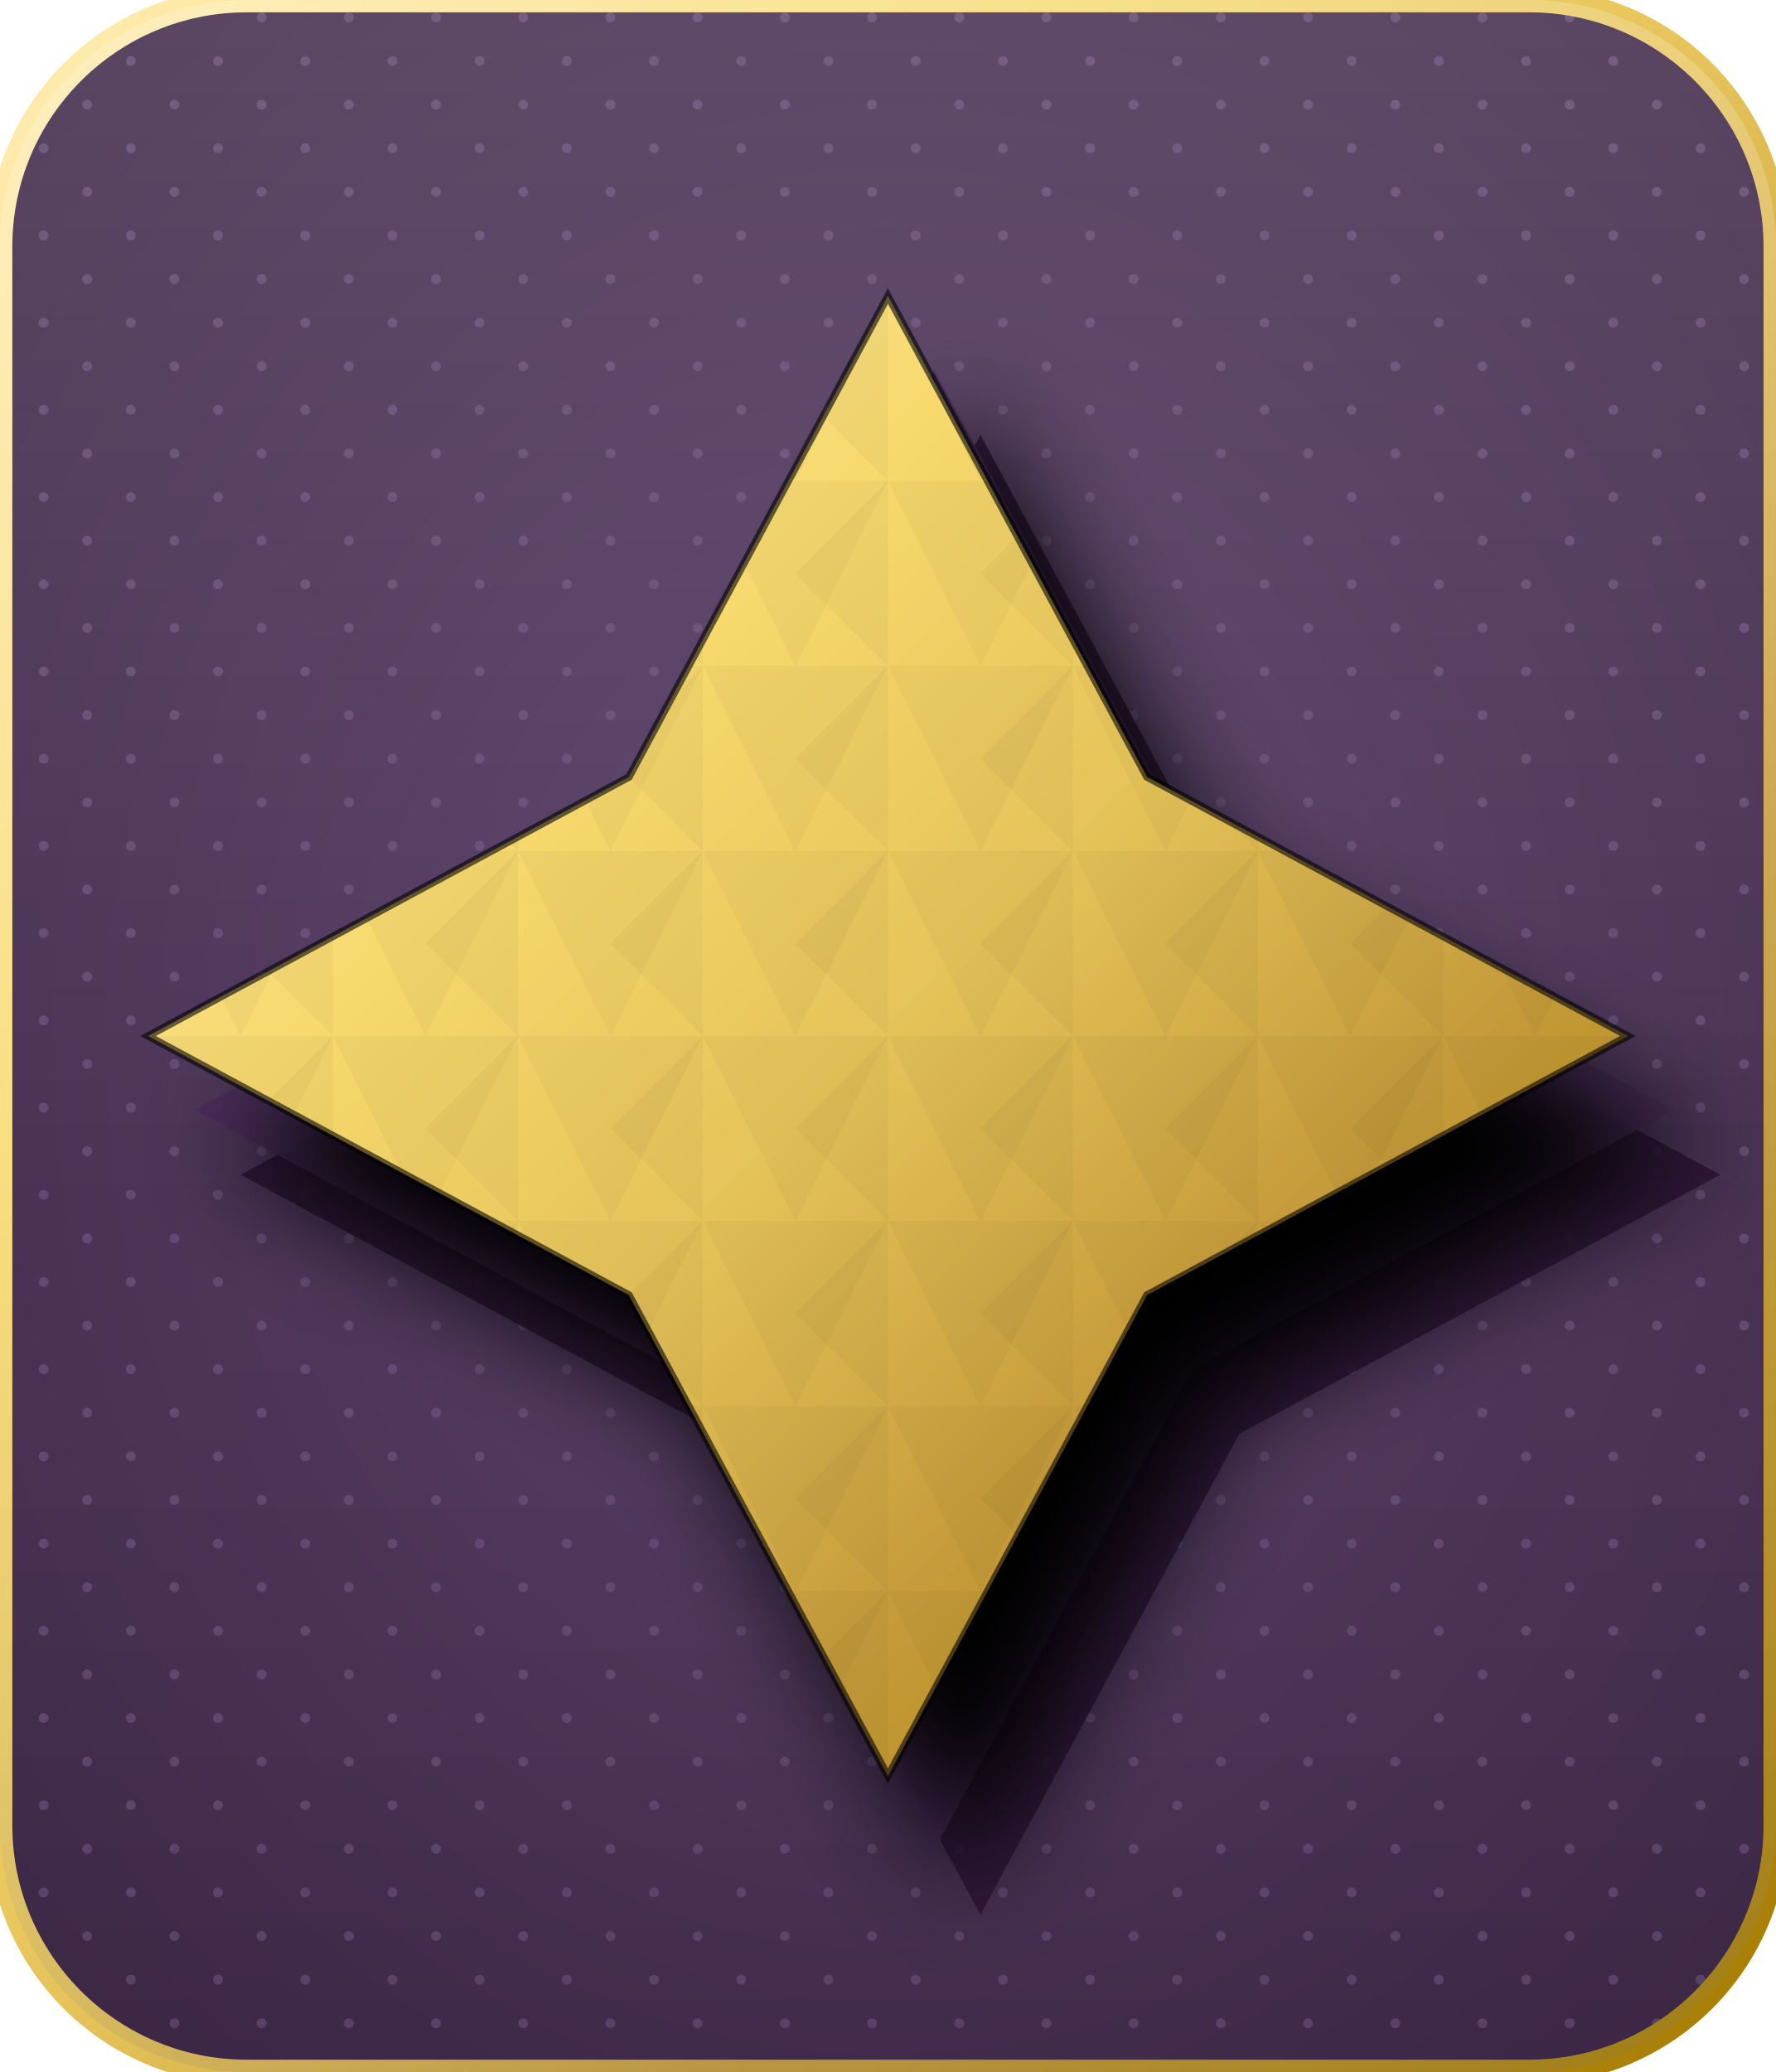
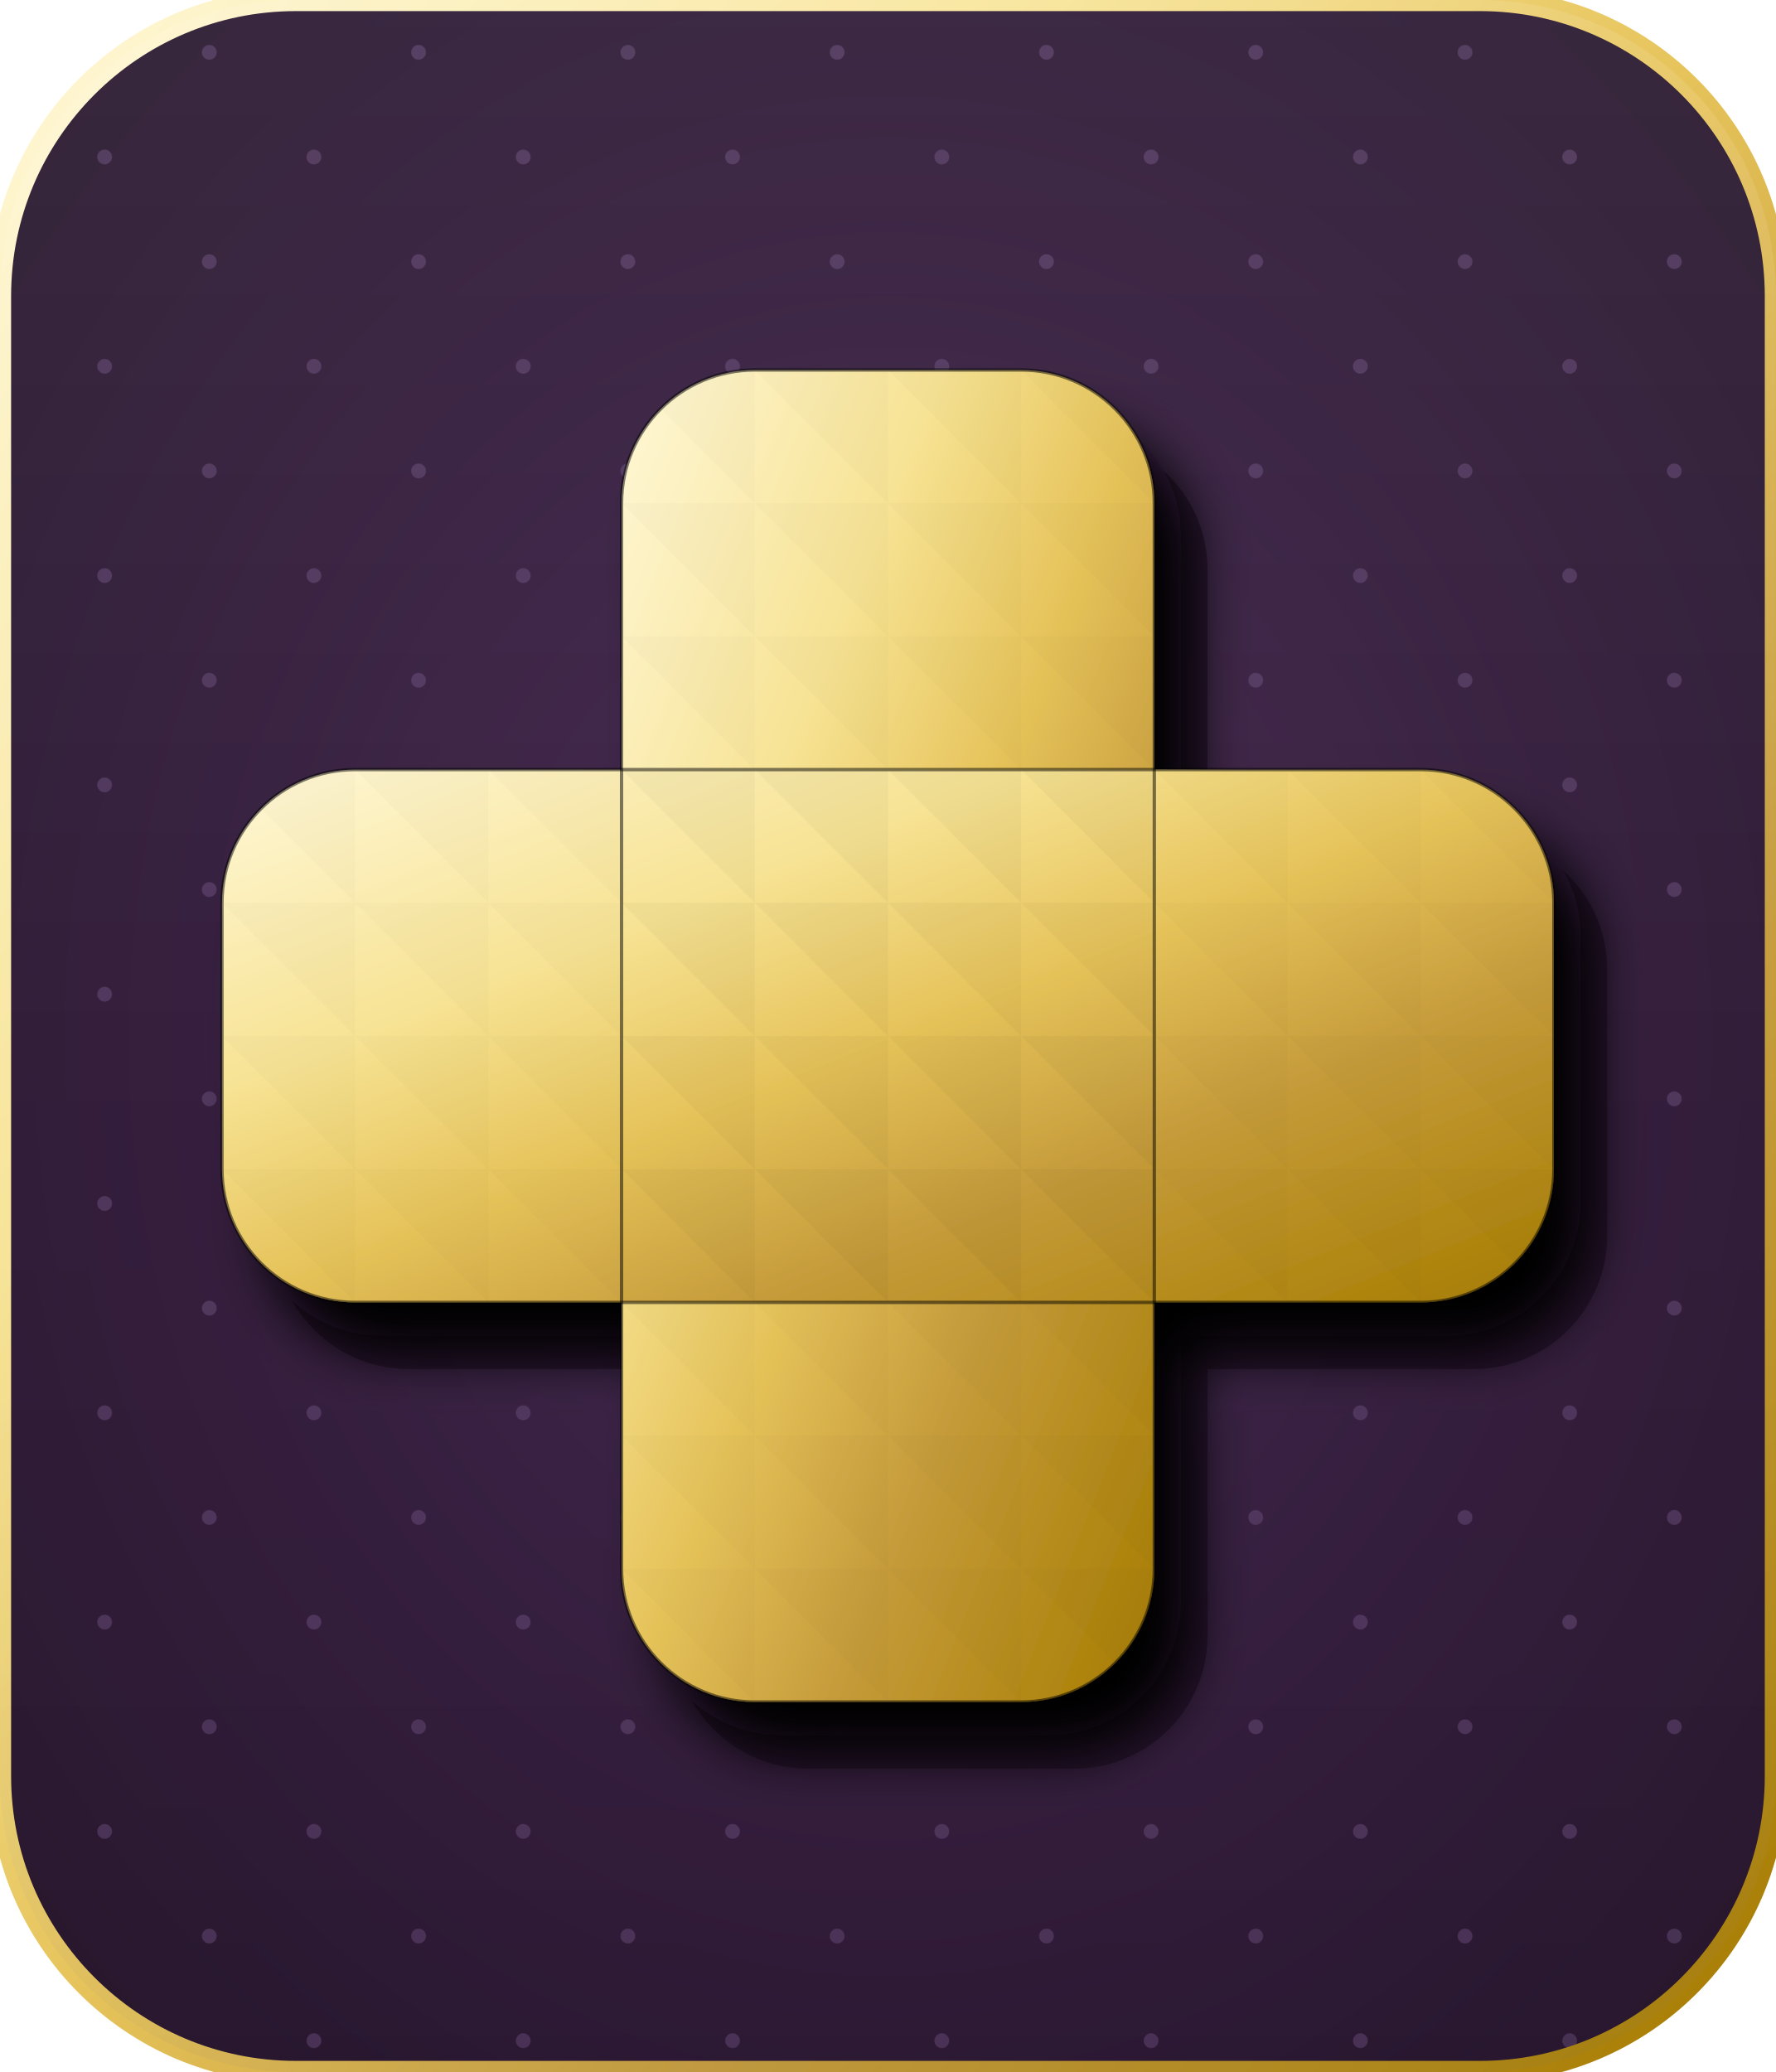
- <svg xmlns="http://www.w3.org/2000/svg" width="288" height="336" viewBox="0 0 288 336">
+ <svg xmlns="http://www.w3.org/2000/svg" width="240" height="280" viewBox="0 0 240 280">
  <defs>
-     <linearGradient id="luxuryGold" x1="0%" y1="0%" x2="100%" y2="100%">
-       <stop offset="0%" stop-color="#ffecb3" />
-       <stop offset="30%" stop-color="#f7d96e" />
+     <linearGradient id="gold" x1="0%" y1="0%" x2="100%" y2="100%">
+       <stop offset="0%" stop-color="#fff8d8" />
+       <stop offset="30%" stop-color="#f7e394" />
      <stop offset="50%" stop-color="#e6c35a" />
      <stop offset="70%" stop-color="#c59b3a" />
      <stop offset="100%" stop-color="#a67c00" />
    </linearGradient>
-     <radialGradient id="luxuryVelvet" cx="50%" cy="50%" r="80%">
-       <stop offset="0%" stop-color="#4b2e5c" />
-       <stop offset="50%" stop-color="#3a1f47" />
-       <stop offset="100%" stop-color="#2a1233" />
+     <pattern id="dottedPattern" patternUnits="userSpaceOnUse" width="20" height="20" patternTransform="rotate(45)">
+       <circle cx="5" cy="5" r="1" fill="#5a3d6b" opacity="0.6" />
+     </pattern>
+     <radialGradient id="velvet" cx="50%" cy="50%" r="80%">
+       <stop offset="0%" stop-color="#3b1f47" />
+       <stop offset="50%" stop-color="#2a1233" />
+       <stop offset="100%" stop-color="#1a0c1f" />
    </radialGradient>
-     <linearGradient id="luxuryShine" x1="0" y1="0" x2="1" y2="1" gradientTransform="rotate(45)">
-       <stop offset="0%" stop-color="#ffffff" stop-opacity="0.2" />
-       <stop offset="40%" stop-color="#ffffff" stop-opacity="0.1" />
-       <stop offset="100%" stop-color="#000000" stop-opacity="0.2" />
+     <linearGradient id="shine" x1="0" y1="0" x2="1" y2="1" gradientTransform="rotate(45)">
+       <stop offset="0%" stop-color="#ffffff" stop-opacity="0.1" />
+       <stop offset="40%" stop-color="#ffffff" stop-opacity="0.05" />
+       <stop offset="100%" stop-color="#000000" stop-opacity="0.1" />
    </linearGradient>
-     <filter id="luxuryShadow" x="-50%" y="-50%" width="200%" height="200%">
-       <feOffset result="offOut" in="SourceAlpha" dx="8" dy="12" />
-       <feGaussianBlur result="blurOut" in="offOut" stdDeviation="6" />
+     <filter id="deepShadow" x="-50%" y="-50%" width="200%" height="200%">
+       <feOffset result="offOut" in="SourceAlpha" dx="6" dy="8" />
+       <feGaussianBlur result="blurOut" in="offOut" stdDeviation="4" />
      <feBlend in="SourceGraphic" in2="blurOut" mode="normal" />
    </filter>
-     <pattern id="luxuryDots" patternUnits="userSpaceOnUse" width="10" height="10" patternTransform="rotate(45)">
-       <circle cx="2" cy="2" r="0.8" fill="#5a3d6b" opacity="0.8" />
-     </pattern>
-     <pattern id="luxuryFacets" patternUnits="userSpaceOnUse" width="20" height="20">
-       <path d="M0,0 L20,0 L10,20 Z" fill="#000000" opacity="0.05" />
-       <path d="M20,0 L20,20 L10,10 Z" fill="#000000" opacity="0.05" />
+     <pattern id="facetPattern" patternUnits="userSpaceOnUse" width="20" height="20">
+       <path d="M0,0 L20,0 L10,10 Z" fill="#000000" opacity="0.03" />
+       <path d="M20,0 L20,20 L10,10 Z" fill="#000000" opacity="0.03" />
    </pattern>
  </defs>
-   <rect width="288" height="336" rx="40" ry="40" fill="url(#luxuryVelvet)" />
-   <rect width="288" height="336" rx="40" ry="40" fill="url(#luxuryDots)" />
-   <rect width="288" height="336" rx="40" ry="40" fill="none" stroke="url(#luxuryGold)" stroke-width="4" />
-   <rect width="288" height="336" rx="40" ry="40" fill="url(#luxuryShine)" />
-   <g transform="translate(144,168) scale(1.5)">
-     <path d="M0,-80 L28,-28 L80,0 L28,28 L0,80 L-28,28 L-80,0 L-28,-28 Z" fill="#2a1233" opacity="0.8" transform="translate(10,15)" />
-     <path d="M0,-80 L28,-28 L80,0 L28,28 L0,80 L-28,28 L-80,0 L-28,-28 Z" fill="#4b2e5c" opacity="0.9" transform="translate(5,8)" />
-     <path d="M0,-80 L28,-28 L80,0 L28,28 L0,80 L-28,28 L-80,0 L-28,-28 Z" fill="url(#luxuryGold)" filter="url(#luxuryShadow)" />
-     <circle cx="0" cy="0" r="40" fill="transparent" stroke="none" />
-     <path d="M0,-80 L28,-28 L80,0 L28,28 L0,80 L-28,28 L-80,0 L-28,-28 Z" fill="url(#luxuryFacets)" opacity="0.7" />
-     <path d="M0,-80 L28,-28 L80,0 L28,28 L0,80 L-28,28 L-80,0 L-28,-28 Z" fill="none" stroke="#000000" stroke-opacity="0.6" stroke-width="0.8" />
+   <rect width="240" height="280" rx="40" ry="40" fill="url(#velvet)" />
+   <rect width="240" height="280" rx="40" ry="40" fill="url(#dottedPattern)" />
+   <rect width="240" height="280" rx="40" ry="40" fill="none" stroke="url(#gold)" stroke-width="3" />
+   <rect x="0" y="0" width="240" height="280" rx="40" ry="40" fill="url(#shine)" />
+   <g transform="translate(120,140) scale(0.9)">
+     <g transform="translate(8,10)" opacity="0.6">
+       <rect x="-40" y="-100" width="80" height="200" rx="20" ry="20" fill="#1a0c1f" />
+       <rect x="-100" y="-40" width="200" height="80" rx="20" ry="20" fill="#1a0c1f" />
+     </g>
+     <g transform="translate(4,5)" opacity="0.9">
+       <rect x="-40" y="-100" width="80" height="200" rx="20" ry="20" fill="#3b1f47" />
+       <rect x="-100" y="-40" width="200" height="80" rx="20" ry="20" fill="#3b1f47" />
+     </g>
+     <g filter="url(#deepShadow)">
+       <rect x="-40" y="-100" width="80" height="200" rx="20" ry="20" fill="url(#gold)" />
+       <rect x="-100" y="-40" width="200" height="80" rx="20" ry="20" fill="url(#gold)" />
+     </g>
+     <g opacity="0.60">
+       <rect x="-40" y="-100" width="80" height="200" rx="20" ry="20" fill="url(#facetPattern)" />
+       <rect x="-100" y="-40" width="200" height="80" rx="20" ry="20" fill="url(#facetPattern)" />
+     </g>
+     <g fill="none" stroke="#000000" stroke-opacity="0.5" stroke-width="0.5">
+       <rect x="-40" y="-100" width="80" height="200" rx="20" ry="20" />
+       <rect x="-100" y="-40" width="200" height="80" rx="20" ry="20" />
+     </g>
  </g>
</svg>
